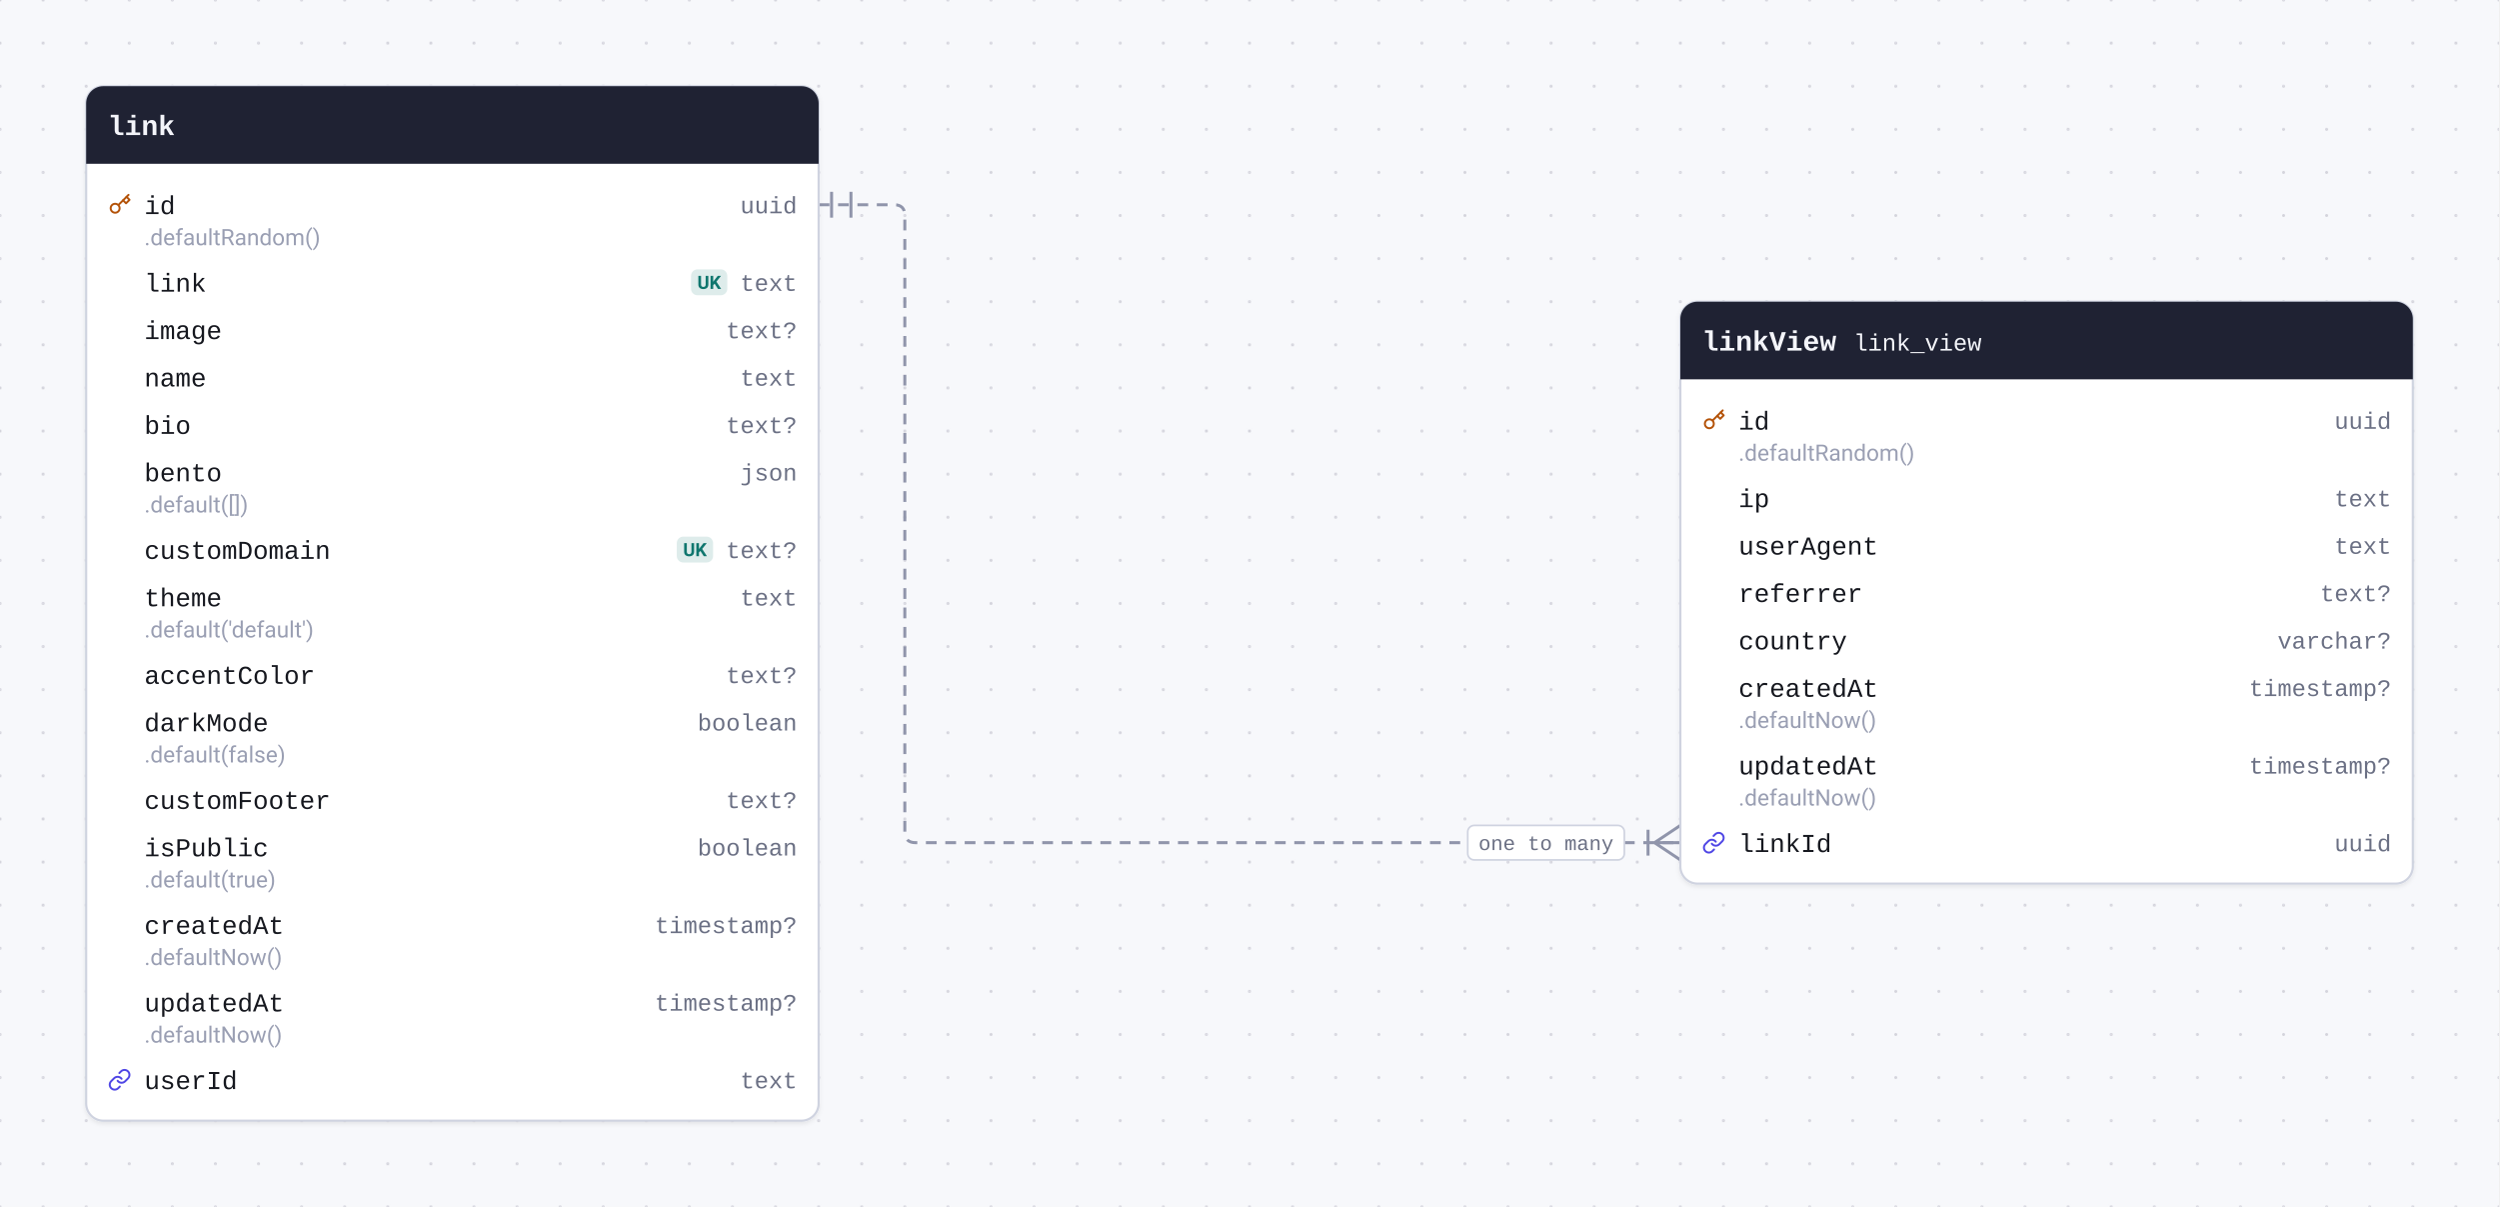
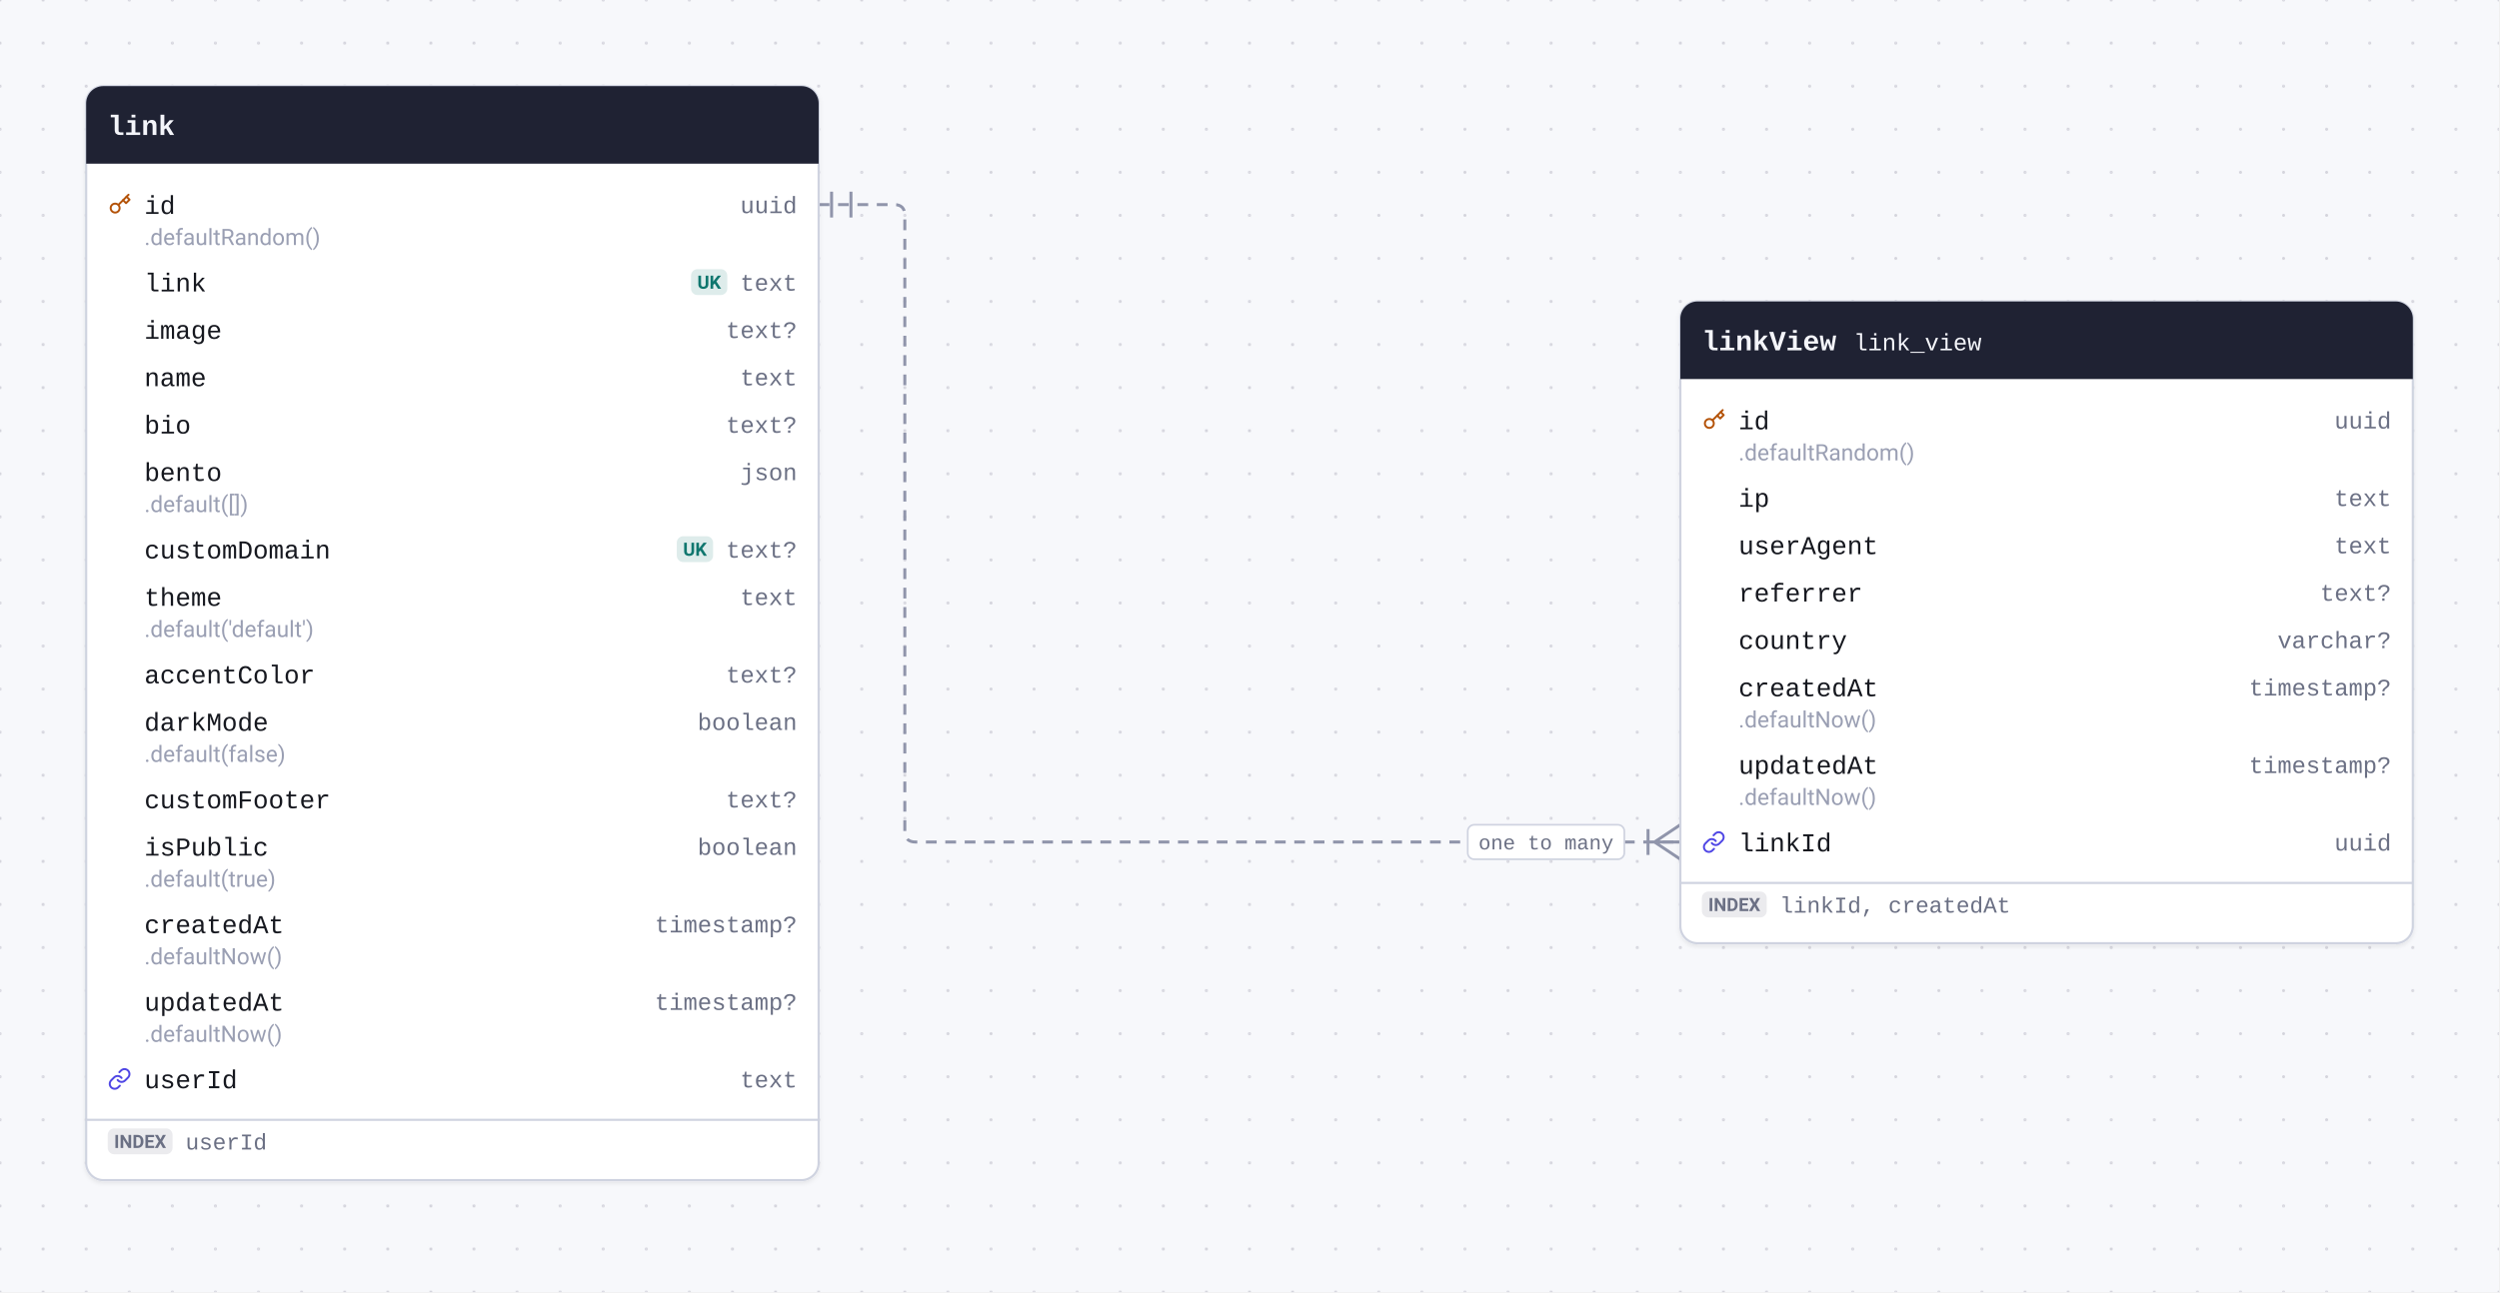
- <svg xmlns="http://www.w3.org/2000/svg" width="1160" height="560" viewBox="0 0 1160 560">
+ <svg xmlns="http://www.w3.org/2000/svg" width="1160" height="600" viewBox="0 0 1160 600">
  <defs>
    <pattern id="dots" x="-0.7" y="-0.7" width="20" height="20" patternUnits="userSpaceOnUse">
      <circle cx="0.7" cy="0.7" r="0.7" fill="#d4d4dc" />
    </pattern>
    <filter id="node-shadow" x="-5%" y="-5%" width="110%" height="115%">
      <feDropShadow dx="0" dy="1" stdDeviation="1" flood-color="#000000" flood-opacity="0.08" />
    </filter>
  </defs>
-   <rect x="0" y="0" width="1160" height="560" fill="#f7f8fb" />
-   <rect x="0" y="0" width="1160" height="560" fill="url(#dots)" />
+   <rect x="0" y="0" width="1160" height="600" fill="#f7f8fb" />
+   <rect x="0" y="0" width="1160" height="600" fill="url(#dots)" />
  <g class="relation-edge">
    <path d="M380 95L400 95L 415,95Q 420,95 420,100L 420,386Q 420,391 425,391L760 391L780 391" fill="none" stroke="#9095ab" stroke-width="1.4" stroke-dasharray="5 4" />
    <g transform="translate(380 95) scale(-1 1)" fill="none" stroke="#9095ab" stroke-width="1.4">
      <path d="M-6 -6 L-6 6" />
      <path d="M-15 -6 L-15 6" />
    </g>
    <g transform="translate(780 391)" fill="none" stroke="#9095ab" stroke-width="1.4">
      <path d="M0 -8 L-12 0 L0 8 M-12 0 L0 0" />
      <path d="M-15 -6 L-15 6" />
    </g>
  </g>
  <g class="model-node">
    <clipPath id="node-clip-0">
-       <rect x="40" y="40" width="340" height="480" rx="8" />
+       <rect x="40" y="40" width="340" height="508" rx="8" />
    </clipPath>
-     <rect x="40" y="40" width="340" height="480" rx="8" fill="#ffffff" stroke="#cfd3e0" filter="url(#node-shadow)" />
+     <rect x="40" y="40" width="340" height="508" rx="8" fill="#ffffff" stroke="#cfd3e0" filter="url(#node-shadow)" />
    <rect x="40" y="40" width="340" height="36" fill="#1f2233" clip-path="url(#node-clip-0)" />
    <text x="50" y="62.68" font-family="ui-monospace, SF Mono, Menlo, Consolas, Liberation Mono, DejaVu Sans Mono, monospace" font-size="13" font-weight="700" fill="#f4f5fa">link</text>
    <g transform="translate(50 89.5) scale(0.46)" fill="none" stroke="#b45309" stroke-width="2" stroke-linecap="round" stroke-linejoin="round">
      <circle cx="7.5" cy="15.5" r="4.5" />
      <path d="m21 2-9.6 9.6" />
      <path d="m15.5 7.5 3 3L22 7l-3-3" />
    </g>
    <text x="67" y="99.32" font-family="ui-monospace, SF Mono, Menlo, Consolas, Liberation Mono, DejaVu Sans Mono, monospace" font-size="12" fill="#16181f">id</text>
    <text x="370" y="98.96" font-family="ui-monospace, SF Mono, Menlo, Consolas, Liberation Mono, DejaVu Sans Mono, monospace" font-size="11" text-anchor="end" fill="#6b7084">uuid</text>
    <text x="67" y="113.78" font-family="ui-sans-serif, -apple-system, Segoe UI, Roboto, Helvetica Neue, Arial, DejaVu Sans, sans-serif" font-size="10.5" fill="#9a9fb3">.defaultRandom()</text>
    <rect x="320.76" y="125" width="16.84" height="12" rx="3" fill="#0f766e" fill-opacity="0.14" />
    <text x="329.18" y="134.06" font-family="ui-sans-serif, -apple-system, Segoe UI, Roboto, Helvetica Neue, Arial, DejaVu Sans, sans-serif" font-size="8.5" font-weight="600" text-anchor="middle" fill="#0f766e">UK</text>
    <text x="67" y="135.32" font-family="ui-monospace, SF Mono, Menlo, Consolas, Liberation Mono, DejaVu Sans Mono, monospace" font-size="12" fill="#16181f">link</text>
    <text x="370" y="134.96" font-family="ui-monospace, SF Mono, Menlo, Consolas, Liberation Mono, DejaVu Sans Mono, monospace" font-size="11" text-anchor="end" fill="#6b7084">text</text>
    <text x="67" y="157.32" font-family="ui-monospace, SF Mono, Menlo, Consolas, Liberation Mono, DejaVu Sans Mono, monospace" font-size="12" fill="#16181f">image</text>
    <text x="370" y="156.96" font-family="ui-monospace, SF Mono, Menlo, Consolas, Liberation Mono, DejaVu Sans Mono, monospace" font-size="11" text-anchor="end" fill="#6b7084">text?</text>
    <text x="67" y="179.32" font-family="ui-monospace, SF Mono, Menlo, Consolas, Liberation Mono, DejaVu Sans Mono, monospace" font-size="12" fill="#16181f">name</text>
    <text x="370" y="178.96" font-family="ui-monospace, SF Mono, Menlo, Consolas, Liberation Mono, DejaVu Sans Mono, monospace" font-size="11" text-anchor="end" fill="#6b7084">text</text>
    <text x="67" y="201.32" font-family="ui-monospace, SF Mono, Menlo, Consolas, Liberation Mono, DejaVu Sans Mono, monospace" font-size="12" fill="#16181f">bio</text>
    <text x="370" y="200.96" font-family="ui-monospace, SF Mono, Menlo, Consolas, Liberation Mono, DejaVu Sans Mono, monospace" font-size="11" text-anchor="end" fill="#6b7084">text?</text>
    <text x="67" y="223.32" font-family="ui-monospace, SF Mono, Menlo, Consolas, Liberation Mono, DejaVu Sans Mono, monospace" font-size="12" fill="#16181f">bento</text>
    <text x="370" y="222.96" font-family="ui-monospace, SF Mono, Menlo, Consolas, Liberation Mono, DejaVu Sans Mono, monospace" font-size="11" text-anchor="end" fill="#6b7084">json</text>
    <text x="67" y="237.78" font-family="ui-sans-serif, -apple-system, Segoe UI, Roboto, Helvetica Neue, Arial, DejaVu Sans, sans-serif" font-size="10.5" fill="#9a9fb3">.default([])</text>
    <rect x="314.16" y="249" width="16.84" height="12" rx="3" fill="#0f766e" fill-opacity="0.14" />
    <text x="322.58" y="258.06" font-family="ui-sans-serif, -apple-system, Segoe UI, Roboto, Helvetica Neue, Arial, DejaVu Sans, sans-serif" font-size="8.5" font-weight="600" text-anchor="middle" fill="#0f766e">UK</text>
    <text x="67" y="259.32" font-family="ui-monospace, SF Mono, Menlo, Consolas, Liberation Mono, DejaVu Sans Mono, monospace" font-size="12" fill="#16181f">customDomain</text>
    <text x="370" y="258.96" font-family="ui-monospace, SF Mono, Menlo, Consolas, Liberation Mono, DejaVu Sans Mono, monospace" font-size="11" text-anchor="end" fill="#6b7084">text?</text>
    <text x="67" y="281.32" font-family="ui-monospace, SF Mono, Menlo, Consolas, Liberation Mono, DejaVu Sans Mono, monospace" font-size="12" fill="#16181f">theme</text>
    <text x="370" y="280.96" font-family="ui-monospace, SF Mono, Menlo, Consolas, Liberation Mono, DejaVu Sans Mono, monospace" font-size="11" text-anchor="end" fill="#6b7084">text</text>
    <text x="67" y="295.78" font-family="ui-sans-serif, -apple-system, Segoe UI, Roboto, Helvetica Neue, Arial, DejaVu Sans, sans-serif" font-size="10.5" fill="#9a9fb3">.default('default')</text>
    <text x="67" y="317.32" font-family="ui-monospace, SF Mono, Menlo, Consolas, Liberation Mono, DejaVu Sans Mono, monospace" font-size="12" fill="#16181f">accentColor</text>
    <text x="370" y="316.96" font-family="ui-monospace, SF Mono, Menlo, Consolas, Liberation Mono, DejaVu Sans Mono, monospace" font-size="11" text-anchor="end" fill="#6b7084">text?</text>
    <text x="67" y="339.32" font-family="ui-monospace, SF Mono, Menlo, Consolas, Liberation Mono, DejaVu Sans Mono, monospace" font-size="12" fill="#16181f">darkMode</text>
    <text x="370" y="338.96" font-family="ui-monospace, SF Mono, Menlo, Consolas, Liberation Mono, DejaVu Sans Mono, monospace" font-size="11" text-anchor="end" fill="#6b7084">boolean</text>
    <text x="67" y="353.78" font-family="ui-sans-serif, -apple-system, Segoe UI, Roboto, Helvetica Neue, Arial, DejaVu Sans, sans-serif" font-size="10.5" fill="#9a9fb3">.default(false)</text>
    <text x="67" y="375.32" font-family="ui-monospace, SF Mono, Menlo, Consolas, Liberation Mono, DejaVu Sans Mono, monospace" font-size="12" fill="#16181f">customFooter</text>
    <text x="370" y="374.96" font-family="ui-monospace, SF Mono, Menlo, Consolas, Liberation Mono, DejaVu Sans Mono, monospace" font-size="11" text-anchor="end" fill="#6b7084">text?</text>
    <text x="67" y="397.32" font-family="ui-monospace, SF Mono, Menlo, Consolas, Liberation Mono, DejaVu Sans Mono, monospace" font-size="12" fill="#16181f">isPublic</text>
    <text x="370" y="396.96" font-family="ui-monospace, SF Mono, Menlo, Consolas, Liberation Mono, DejaVu Sans Mono, monospace" font-size="11" text-anchor="end" fill="#6b7084">boolean</text>
    <text x="67" y="411.78" font-family="ui-sans-serif, -apple-system, Segoe UI, Roboto, Helvetica Neue, Arial, DejaVu Sans, sans-serif" font-size="10.5" fill="#9a9fb3">.default(true)</text>
    <text x="67" y="433.32" font-family="ui-monospace, SF Mono, Menlo, Consolas, Liberation Mono, DejaVu Sans Mono, monospace" font-size="12" fill="#16181f">createdAt</text>
    <text x="370" y="432.96" font-family="ui-monospace, SF Mono, Menlo, Consolas, Liberation Mono, DejaVu Sans Mono, monospace" font-size="11" text-anchor="end" fill="#6b7084">timestamp?</text>
    <text x="67" y="447.78" font-family="ui-sans-serif, -apple-system, Segoe UI, Roboto, Helvetica Neue, Arial, DejaVu Sans, sans-serif" font-size="10.5" fill="#9a9fb3">.defaultNow()</text>
    <text x="67" y="469.32" font-family="ui-monospace, SF Mono, Menlo, Consolas, Liberation Mono, DejaVu Sans Mono, monospace" font-size="12" fill="#16181f">updatedAt</text>
    <text x="370" y="468.96" font-family="ui-monospace, SF Mono, Menlo, Consolas, Liberation Mono, DejaVu Sans Mono, monospace" font-size="11" text-anchor="end" fill="#6b7084">timestamp?</text>
    <text x="67" y="483.78" font-family="ui-sans-serif, -apple-system, Segoe UI, Roboto, Helvetica Neue, Arial, DejaVu Sans, sans-serif" font-size="10.5" fill="#9a9fb3">.defaultNow()</text>
    <g transform="translate(50 495.5) scale(0.46)" fill="none" stroke="#4f46e5" stroke-width="2" stroke-linecap="round" stroke-linejoin="round">
      <path d="M10 13a5 5 0 0 0 7.54.54l3-3a5 5 0 0 0-7.07-7.07l-1.72 1.71" />
      <path d="M14 11a5 5 0 0 0-7.54-.54l-3 3a5 5 0 0 0 7.07 7.07l1.71-1.71" />
    </g>
    <text x="67" y="505.32" font-family="ui-monospace, SF Mono, Menlo, Consolas, Liberation Mono, DejaVu Sans Mono, monospace" font-size="12" fill="#16181f">userId</text>
    <text x="370" y="504.96" font-family="ui-monospace, SF Mono, Menlo, Consolas, Liberation Mono, DejaVu Sans Mono, monospace" font-size="11" text-anchor="end" fill="#6b7084">text</text>
+     <path d="M40 520H380" stroke="#cfd3e0" stroke-width="1" />
+     <rect x="50" y="524" width="30.1" height="12" rx="3" fill="#6b7084" fill-opacity="0.14" />
+     <text x="65.05" y="533.06" font-family="ui-sans-serif, -apple-system, Segoe UI, Roboto, Helvetica Neue, Arial, DejaVu Sans, sans-serif" font-size="8.5" font-weight="600" text-anchor="middle" fill="#6b7084">INDEX</text>
+     <text x="86.1" y="533.78" font-family="ui-monospace, SF Mono, Menlo, Consolas, Liberation Mono, DejaVu Sans Mono, monospace" font-size="10.5" fill="#6b7084">userId</text>
  </g>
  <g class="model-node">
    <clipPath id="node-clip-1">
-       <rect x="780" y="140" width="340" height="270" rx="8" />
+       <rect x="780" y="140" width="340" height="298" rx="8" />
    </clipPath>
-     <rect x="780" y="140" width="340" height="270" rx="8" fill="#ffffff" stroke="#cfd3e0" filter="url(#node-shadow)" />
+     <rect x="780" y="140" width="340" height="298" rx="8" fill="#ffffff" stroke="#cfd3e0" filter="url(#node-shadow)" />
    <rect x="780" y="140" width="340" height="36" fill="#1f2233" clip-path="url(#node-clip-1)" />
    <text x="790" y="162.68" font-family="ui-monospace, SF Mono, Menlo, Consolas, Liberation Mono, DejaVu Sans Mono, monospace" font-size="13" font-weight="700" fill="#f4f5fa">linkView<tspan dx="8" font-size="11" font-weight="400" opacity="0.6">link_view</tspan>
    </text>
    <g transform="translate(790 189.5) scale(0.46)" fill="none" stroke="#b45309" stroke-width="2" stroke-linecap="round" stroke-linejoin="round">
      <circle cx="7.5" cy="15.5" r="4.5" />
      <path d="m21 2-9.6 9.6" />
      <path d="m15.5 7.5 3 3L22 7l-3-3" />
    </g>
    <text x="807" y="199.32" font-family="ui-monospace, SF Mono, Menlo, Consolas, Liberation Mono, DejaVu Sans Mono, monospace" font-size="12" fill="#16181f">id</text>
    <text x="1110" y="198.96" font-family="ui-monospace, SF Mono, Menlo, Consolas, Liberation Mono, DejaVu Sans Mono, monospace" font-size="11" text-anchor="end" fill="#6b7084">uuid</text>
    <text x="807" y="213.78" font-family="ui-sans-serif, -apple-system, Segoe UI, Roboto, Helvetica Neue, Arial, DejaVu Sans, sans-serif" font-size="10.5" fill="#9a9fb3">.defaultRandom()</text>
    <text x="807" y="235.32" font-family="ui-monospace, SF Mono, Menlo, Consolas, Liberation Mono, DejaVu Sans Mono, monospace" font-size="12" fill="#16181f">ip</text>
    <text x="1110" y="234.96" font-family="ui-monospace, SF Mono, Menlo, Consolas, Liberation Mono, DejaVu Sans Mono, monospace" font-size="11" text-anchor="end" fill="#6b7084">text</text>
    <text x="807" y="257.32" font-family="ui-monospace, SF Mono, Menlo, Consolas, Liberation Mono, DejaVu Sans Mono, monospace" font-size="12" fill="#16181f">userAgent</text>
    <text x="1110" y="256.96" font-family="ui-monospace, SF Mono, Menlo, Consolas, Liberation Mono, DejaVu Sans Mono, monospace" font-size="11" text-anchor="end" fill="#6b7084">text</text>
    <text x="807" y="279.32" font-family="ui-monospace, SF Mono, Menlo, Consolas, Liberation Mono, DejaVu Sans Mono, monospace" font-size="12" fill="#16181f">referrer</text>
    <text x="1110" y="278.96" font-family="ui-monospace, SF Mono, Menlo, Consolas, Liberation Mono, DejaVu Sans Mono, monospace" font-size="11" text-anchor="end" fill="#6b7084">text?</text>
    <text x="807" y="301.32" font-family="ui-monospace, SF Mono, Menlo, Consolas, Liberation Mono, DejaVu Sans Mono, monospace" font-size="12" fill="#16181f">country</text>
    <text x="1110" y="300.96" font-family="ui-monospace, SF Mono, Menlo, Consolas, Liberation Mono, DejaVu Sans Mono, monospace" font-size="11" text-anchor="end" fill="#6b7084">varchar?</text>
    <text x="807" y="323.32" font-family="ui-monospace, SF Mono, Menlo, Consolas, Liberation Mono, DejaVu Sans Mono, monospace" font-size="12" fill="#16181f">createdAt</text>
    <text x="1110" y="322.96" font-family="ui-monospace, SF Mono, Menlo, Consolas, Liberation Mono, DejaVu Sans Mono, monospace" font-size="11" text-anchor="end" fill="#6b7084">timestamp?</text>
    <text x="807" y="337.78" font-family="ui-sans-serif, -apple-system, Segoe UI, Roboto, Helvetica Neue, Arial, DejaVu Sans, sans-serif" font-size="10.5" fill="#9a9fb3">.defaultNow()</text>
    <text x="807" y="359.32" font-family="ui-monospace, SF Mono, Menlo, Consolas, Liberation Mono, DejaVu Sans Mono, monospace" font-size="12" fill="#16181f">updatedAt</text>
    <text x="1110" y="358.96" font-family="ui-monospace, SF Mono, Menlo, Consolas, Liberation Mono, DejaVu Sans Mono, monospace" font-size="11" text-anchor="end" fill="#6b7084">timestamp?</text>
    <text x="807" y="373.78" font-family="ui-sans-serif, -apple-system, Segoe UI, Roboto, Helvetica Neue, Arial, DejaVu Sans, sans-serif" font-size="10.5" fill="#9a9fb3">.defaultNow()</text>
    <g transform="translate(790 385.5) scale(0.46)" fill="none" stroke="#4f46e5" stroke-width="2" stroke-linecap="round" stroke-linejoin="round">
      <path d="M10 13a5 5 0 0 0 7.54.54l3-3a5 5 0 0 0-7.07-7.07l-1.72 1.71" />
      <path d="M14 11a5 5 0 0 0-7.54-.54l-3 3a5 5 0 0 0 7.07 7.07l1.71-1.71" />
    </g>
    <text x="807" y="395.32" font-family="ui-monospace, SF Mono, Menlo, Consolas, Liberation Mono, DejaVu Sans Mono, monospace" font-size="12" fill="#16181f">linkId</text>
    <text x="1110" y="394.96" font-family="ui-monospace, SF Mono, Menlo, Consolas, Liberation Mono, DejaVu Sans Mono, monospace" font-size="11" text-anchor="end" fill="#6b7084">uuid</text>
+     <path d="M780 410H1120" stroke="#cfd3e0" stroke-width="1" />
+     <rect x="790" y="414" width="30.1" height="12" rx="3" fill="#6b7084" fill-opacity="0.14" />
+     <text x="805.05" y="423.06" font-family="ui-sans-serif, -apple-system, Segoe UI, Roboto, Helvetica Neue, Arial, DejaVu Sans, sans-serif" font-size="8.5" font-weight="600" text-anchor="middle" fill="#6b7084">INDEX</text>
+     <text x="826.1" y="423.78" font-family="ui-monospace, SF Mono, Menlo, Consolas, Liberation Mono, DejaVu Sans Mono, monospace" font-size="10.5" fill="#6b7084">linkId, createdAt</text>
  </g>
  <g class="relation-label">
    <rect x="681.3" y="383" width="72.7" height="16" rx="3" fill="#ffffff" stroke="#cfd3e0" stroke-width="0.8" />
    <text x="717.65" y="394.42" font-family="ui-monospace, SF Mono, Menlo, Consolas, Liberation Mono, DejaVu Sans Mono, monospace" font-size="9.5" text-anchor="middle" fill="#6b7084">one to many</text>
  </g>
</svg>
